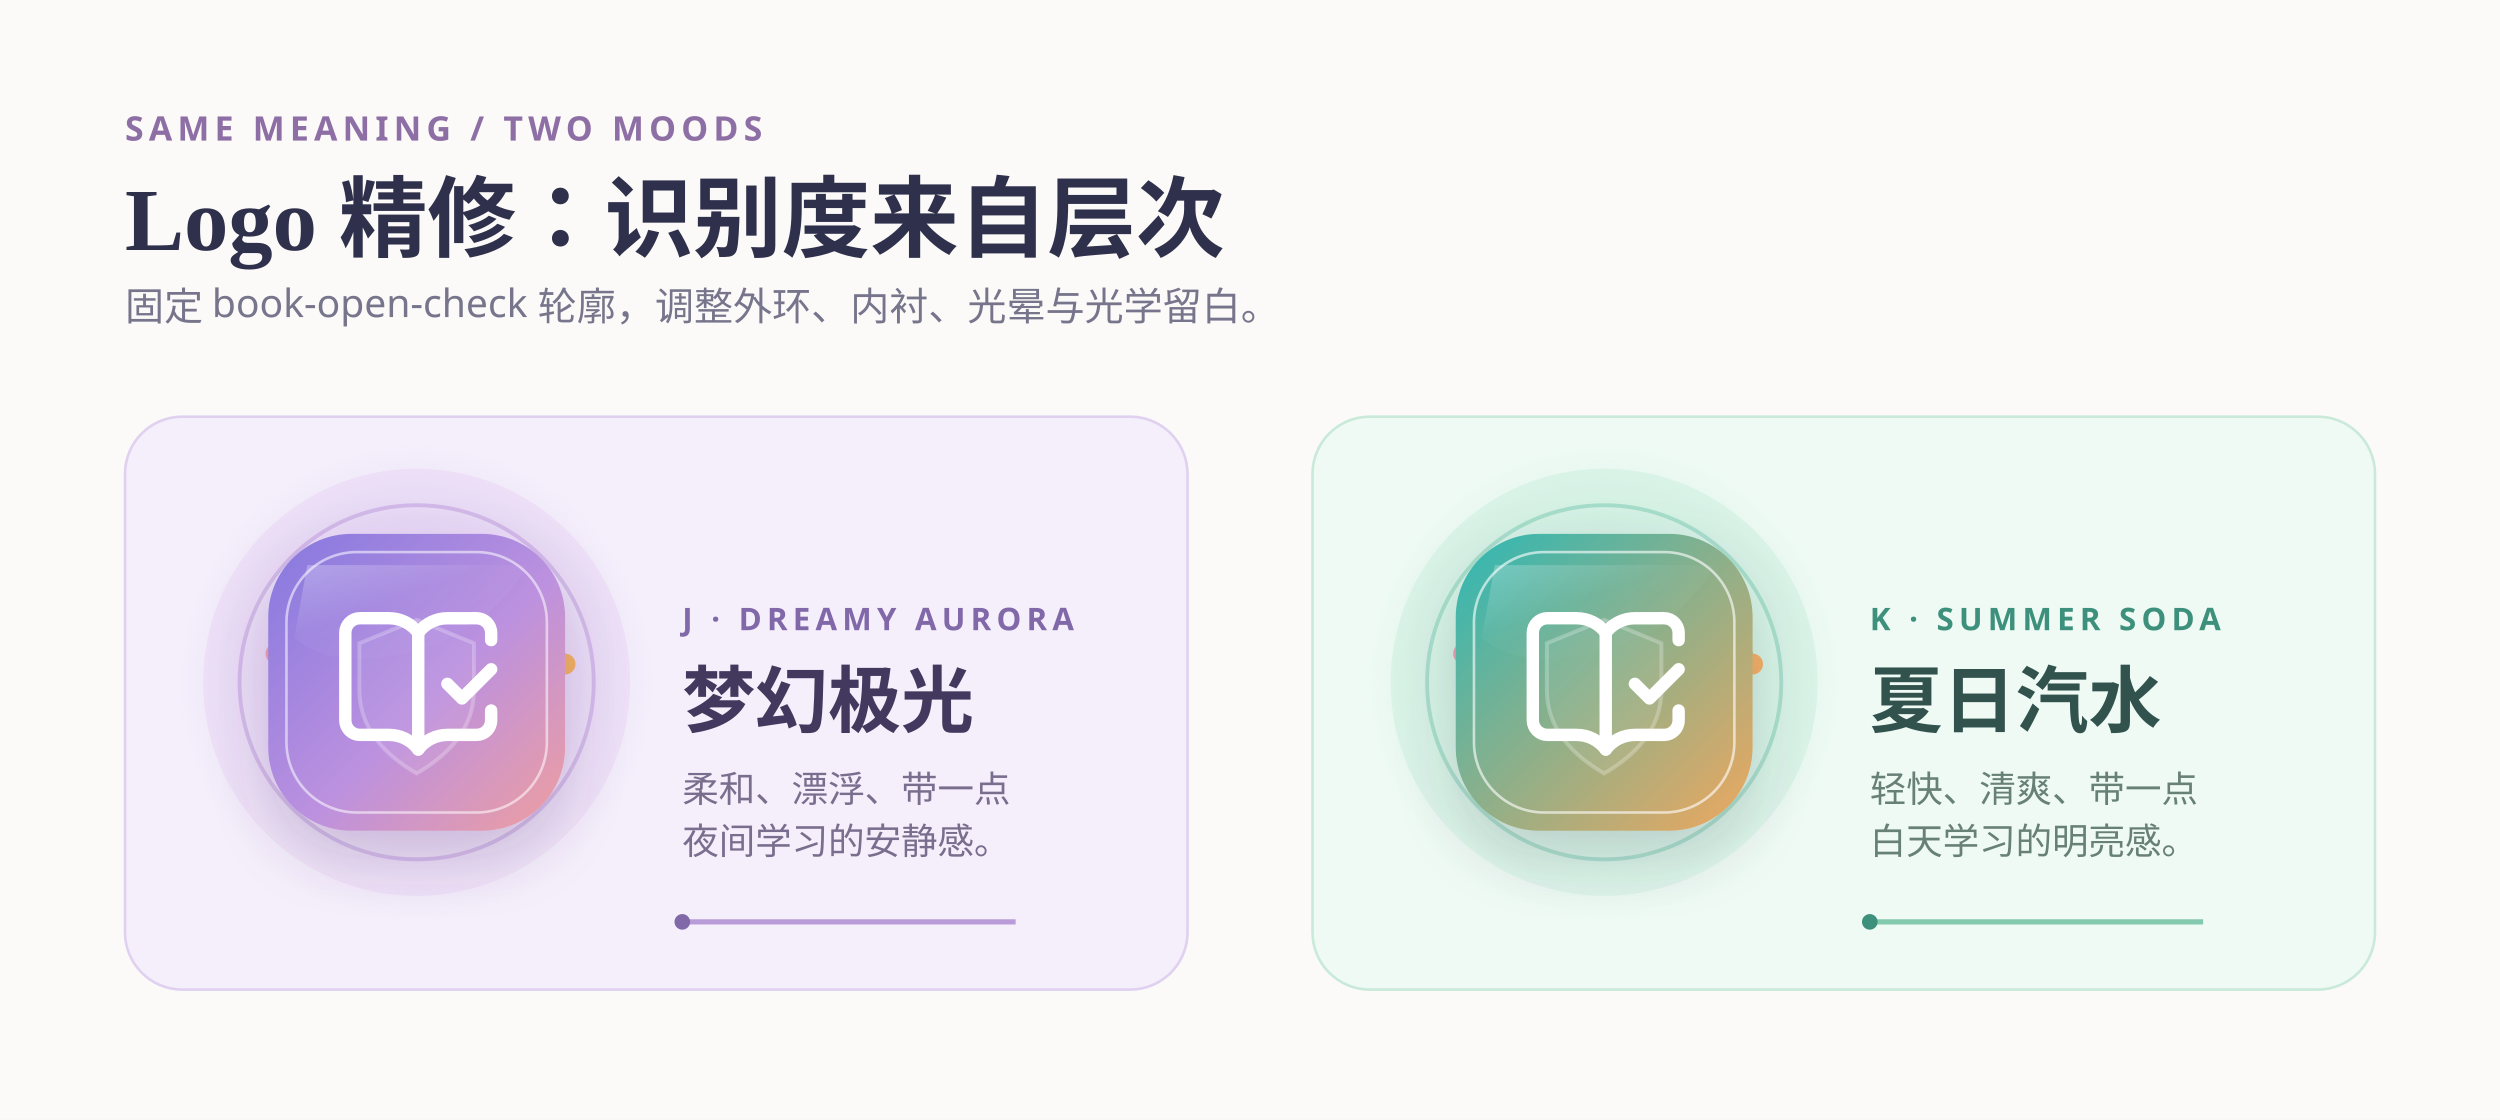
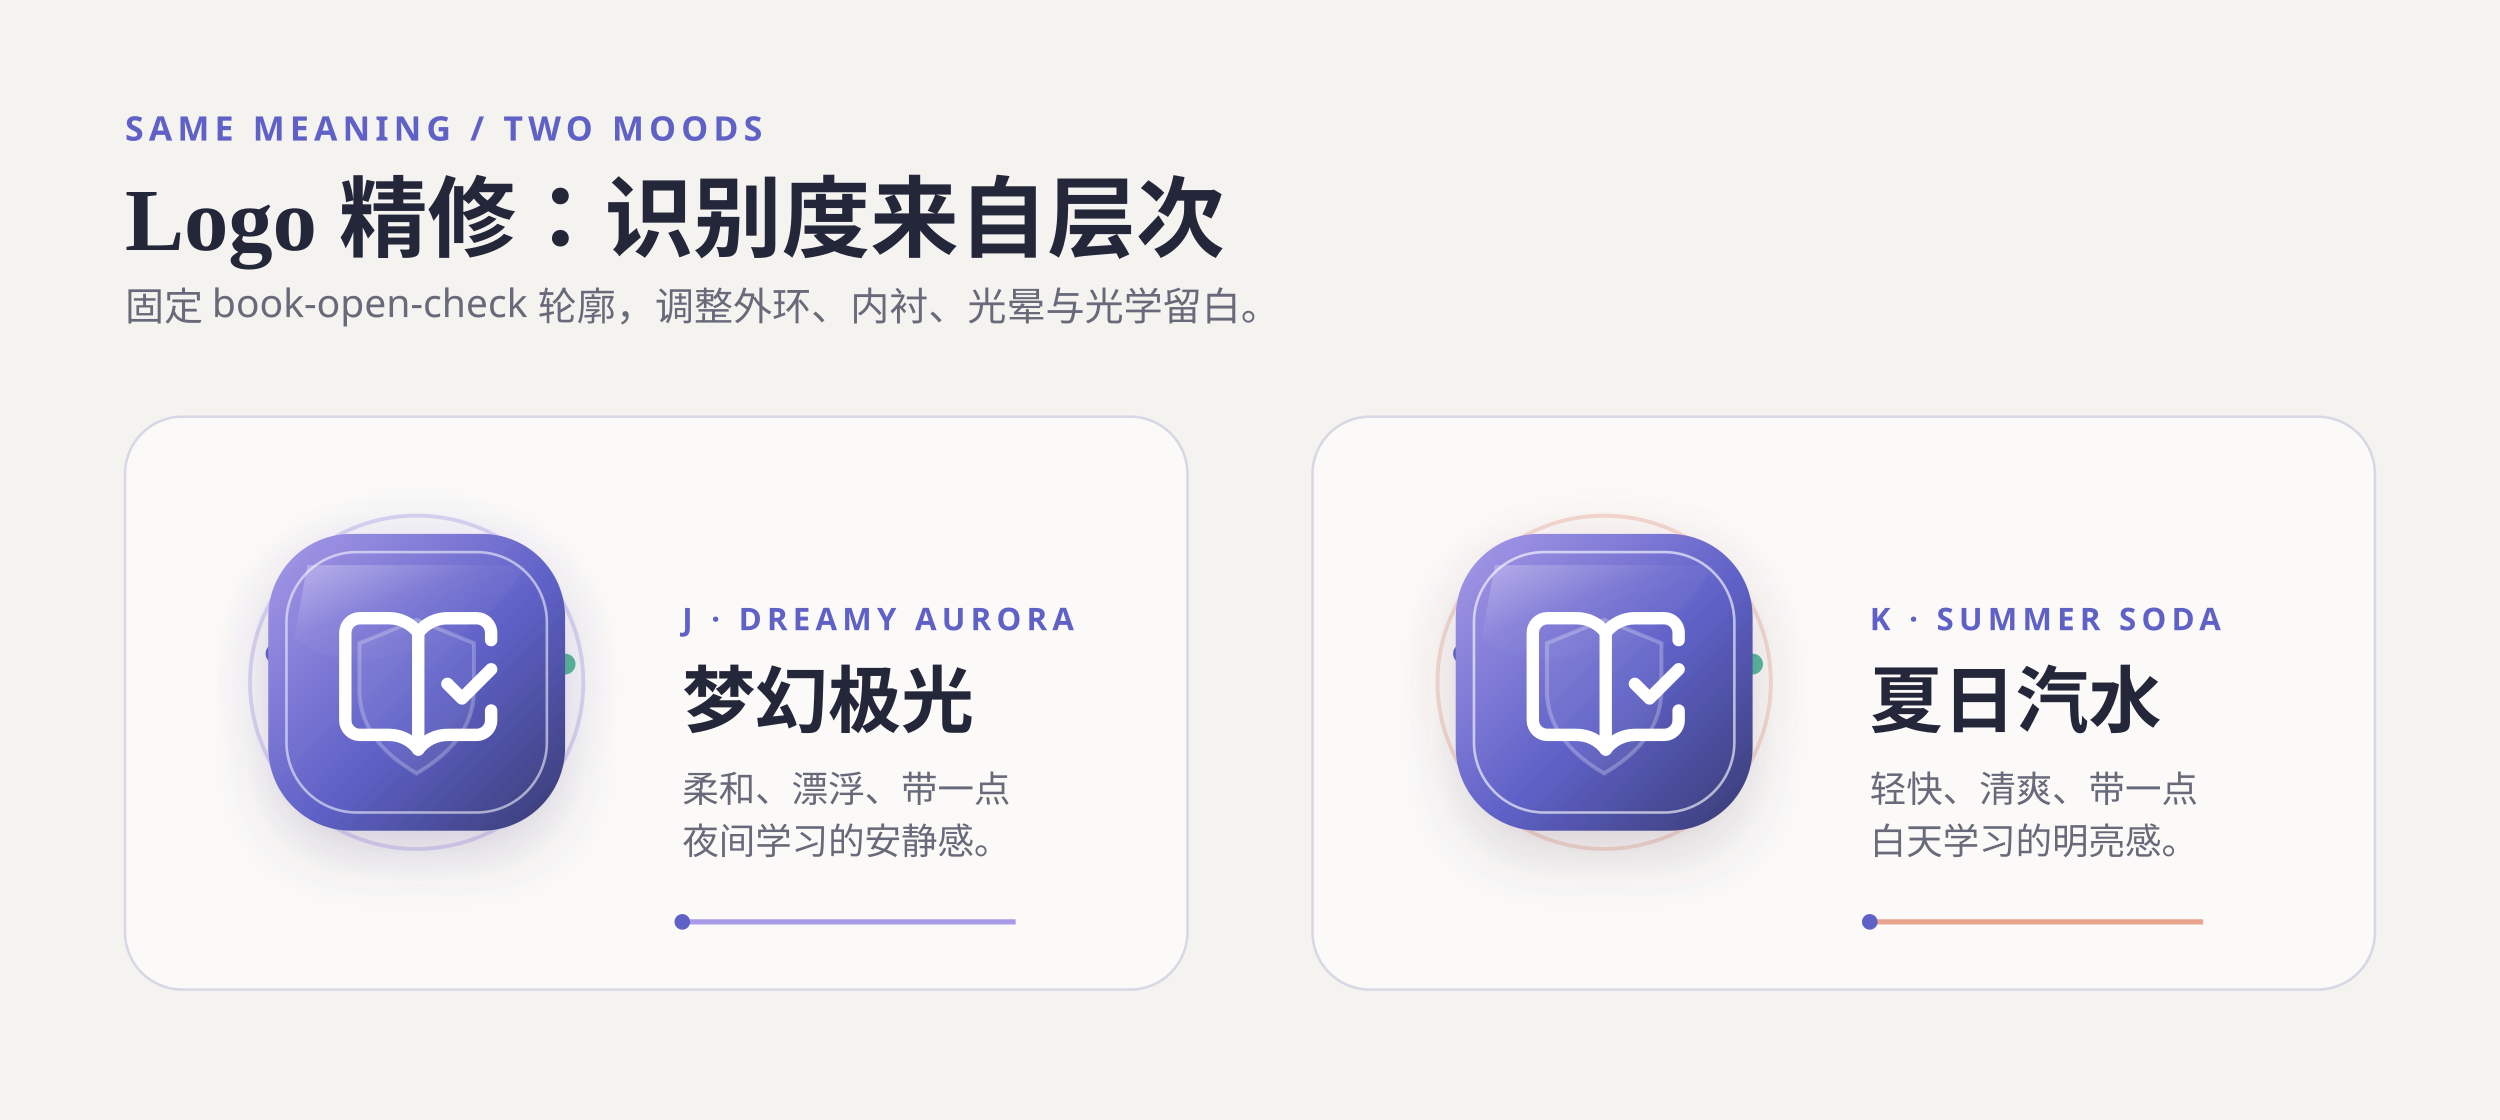
<svg xmlns="http://www.w3.org/2000/svg" width="960" height="430" viewBox="0 0 960 430" font-family="PingFang SC, Microsoft YaHei, sans-serif" role="img" aria-labelledby="title desc">
  <defs>
-     <linearGradient id="dreamTile" x1="0" y1="0" x2="1" y2="1">
-       <stop stop-color="#8578df" />
-       <stop offset=".55" stop-color="#bc91df" />
-       <stop offset="1" stop-color="#ef9e9e" />
+     <linearGradient id="brandTile" x1="0" y1="0" x2="1" y2="1">
+       <stop stop-color="#A79AE8" />
+       <stop offset=".55" stop-color="#5F61C7" />
+       <stop offset="1" stop-color="#383B73" />
    </linearGradient>
-     <linearGradient id="summerTile" x1="0" y1="0" x2="1" y2="1">
-       <stop stop-color="#2db8b5" />
-       <stop offset="1" stop-color="#efa75e" />
-     </linearGradient>
-     <radialGradient id="dreamBloom">
-       <stop stop-color="#b58ee3" stop-opacity=".46" />
-       <stop offset="1" stop-color="#b58ee3" stop-opacity="0" />
+     <radialGradient id="indigoBloom">
+       <stop stop-color="#A79AE8" stop-opacity=".34" />
+       <stop offset="1" stop-color="#A79AE8" stop-opacity="0" />
    </radialGradient>
-     <radialGradient id="summerBloom">
-       <stop stop-color="#8bdcc2" stop-opacity=".52" />
-       <stop offset="1" stop-color="#8bdcc2" stop-opacity="0" />
+     <radialGradient id="warmBloom">
+       <stop stop-color="#E8A38F" stop-opacity=".24" />
+       <stop offset="1" stop-color="#E8A38F" stop-opacity="0" />
    </radialGradient>
    <linearGradient id="gloss" x1="0" y1="0" x2="0.9" y2="1">
-       <stop stop-color="#fff" stop-opacity=".42" />
-       <stop offset=".42" stop-color="#fff" stop-opacity=".06" />
-       <stop offset="1" stop-color="#fff" stop-opacity="0" />
+       <stop stop-color="#FFFFFF" stop-opacity=".42" />
+       <stop offset=".42" stop-color="#FFFFFF" stop-opacity=".06" />
+       <stop offset="1" stop-color="#FFFFFF" stop-opacity="0" />
    </linearGradient>
    <filter id="logoShadow" x="-25%" y="-25%" width="150%" height="170%">
-       <feDropShadow dx="0" dy="10" stdDeviation="11" flood-color="#5b526b" flood-opacity=".18" />
+       <feDropShadow dx="0" dy="10" stdDeviation="11" flood-color="#54516F" flood-opacity=".18" />
    </filter>
  </defs>
-   <rect width="960" height="430" fill="#fbfaf8" />
-   <text x="48" y="54" font-size="13" font-weight="700" letter-spacing="2" fill="#8e6fa5">SAME MEANING / TWO MOODS</text>
-   <text x="48" y="96" font-family="Georgia, Times New Roman, serif" font-size="34" font-weight="700" fill="#2f304b">Logo 精修：识别度来自层次</text>
-   <text x="48" y="123" font-size="15" fill="#77758b">固定 book-open-check 轮廓，调整外环、内衬、光晕与光学留白。</text>
+   <rect width="960" height="430" fill="#F5F3F0" />
+   <text x="48" y="54" font-size="13" font-weight="700" letter-spacing="2" fill="#5F61C7">SAME MEANING / TWO MOODS</text>
+   <text x="48" y="96" font-family="Georgia, Times New Roman, serif" font-size="34" font-weight="700" fill="#24263A">Logo 精修：识别度来自层次</text>
+   <text x="48" y="123" font-size="15" fill="#686979">固定 book-open-check 轮廓，调整外环、内衬、光晕与光学留白。</text>
  <g transform="translate(48 160)" data-role="logo-variant" data-logo-intent="knowledge verification" data-logo-secondary-motif="chapter relationship + verification shield" data-icon-source="lucide" data-icon-name="book-open-check" data-icon-license="ISC">
-     <rect width="408" height="220" rx="22" fill="#f5effb" stroke="#dfd1ef" />
-     <circle cx="112" cy="102" r="92" fill="url(#dreamBloom)" />
-     <circle cx="112" cy="102" r="82" fill="#d5b7ed" fill-opacity=".2" />
-     <circle cx="112" cy="102" r="68" fill="none" stroke="#b58ed9" stroke-opacity=".44" stroke-width="1.5" />
-     <path d="M56 93c11-28 30-43 56-43s48 18 58 45" fill="none" stroke="#8b79d4" stroke-opacity=".44" stroke-width="1.5" stroke-linecap="round" />
-     <circle cx="58" cy="91" r="4" fill="#ef9cae" />
-     <circle cx="112" cy="50" r="4" fill="#7dc5b5" />
-     <circle cx="169" cy="95" r="4" fill="#f0ad63" />
-     <rect x="55" y="45" width="114" height="114" rx="32" fill="url(#dreamTile)" filter="url(#logoShadow)" />
-     <rect x="62" y="52" width="100" height="100" rx="27" fill="none" stroke="#fff" stroke-opacity=".55" />
+     <rect width="408" height="220" rx="22" fill="#FBFAF8" stroke="#D8D8E5" />
+     <circle cx="112" cy="102" r="78" fill="url(#indigoBloom)" />
+     <circle cx="112" cy="102" r="64" fill="none" stroke="#A79AE8" stroke-opacity=".38" stroke-width="1.5" />
+     <path d="M58 91 112 50 169 95" fill="none" stroke="#5F61C7" stroke-opacity=".34" stroke-width="1.5" stroke-linecap="round" stroke-linejoin="round" />
+     <circle cx="58" cy="91" r="4" fill="#5F61C7" />
+     <circle cx="112" cy="50" r="4" fill="#A79AE8" />
+     <circle cx="169" cy="95" r="4" fill="#56B59A" />
+     <rect x="55" y="45" width="114" height="114" rx="32" fill="url(#brandTile)" filter="url(#logoShadow)" />
+     <rect x="62" y="52" width="100" height="100" rx="27" fill="none" stroke="#FFFFFF" stroke-opacity=".55" />
    <path d="M70 57h84c-10 19-28 31-52 35-17 3-28 0-37-7Z" fill="url(#gloss)" opacity=".7" />
-     <path d="M112 78l22 9v18c0 15-10 25-22 32-12-7-22-17-22-32V87Z" fill="#fff" fill-opacity=".06" stroke="#fff" stroke-opacity=".24" stroke-width="1.5" />
-     <g data-role="logo-glyph" transform="translate(79 69) scale(2.8)" fill="none" stroke="#fff" stroke-width="1.7" stroke-linecap="round" stroke-linejoin="round">
+     <path d="M112 78l22 9v18c0 15-10 25-22 32-12-7-22-17-22-32V87Z" fill="#FFFFFF" fill-opacity=".06" stroke="#FFFFFF" stroke-opacity=".24" stroke-width="1.5" />
+     <g data-role="logo-glyph" transform="translate(79 69) scale(2.8)" fill="none" stroke="#FFFFFF" stroke-width="1.7" stroke-linecap="round" stroke-linejoin="round">
      <path d="M12 5v16" />
      <path d="m16 12 2 2 4-4" />
      <path d="M22 6V5a2 2 0 0 0-1.999-2L16 3.002A5 5 0 0 0 12 5a5 5 0 0 0-4-2H4a2 2 0 0 0-2 2v12a2 2 0 0 0 1.999 2H8a5 5 0 0 1 4 2 5 5 0 0 1 4-2h4.001A2 2 0 0 0 22 17v-1.344" />
    </g>
-     <text x="214" y="82" font-size="12" font-weight="700" letter-spacing="2" fill="#8068a9">J · DREAMY AURORA</text>
-     <text x="214" y="119" font-family="Georgia, Times New Roman, serif" font-size="28" font-weight="700" fill="#43395e">梦幻极光</text>
-     <text x="214" y="148" font-size="14" fill="#796e8d">柔和、漂浮、带一点</text>
-     <text x="214" y="168" font-size="14" fill="#796e8d">夜间学习的安静感。</text>
-     <path d="M214 194h128" stroke="#b89bd7" stroke-width="2" />
-     <circle cx="214" cy="194" r="3" fill="#8068a9" />
+     <text x="214" y="82" font-size="12" font-weight="700" letter-spacing="2" fill="#5F61C7">J · DREAMY AURORA</text>
+     <text x="214" y="119" font-family="Georgia, Times New Roman, serif" font-size="28" font-weight="700" fill="#24263A">梦幻极光</text>
+     <text x="214" y="148" font-size="14" fill="#686979">柔和、漂浮、带一点</text>
+     <text x="214" y="168" font-size="14" fill="#686979">夜间学习的安静感。</text>
+     <path d="M214 194h128" stroke="#A79AE8" stroke-width="2" />
+     <circle cx="214" cy="194" r="3" fill="#5F61C7" />
  </g>
  <g transform="translate(504 160)" data-role="logo-variant" data-logo-intent="knowledge verification" data-logo-secondary-motif="chapter relationship + verification shield" data-icon-source="lucide" data-icon-name="book-open-check" data-icon-license="ISC">
-     <rect width="408" height="220" rx="22" fill="#effaf4" stroke="#c9e9d9" />
-     <circle cx="112" cy="102" r="92" fill="url(#summerBloom)" />
-     <circle cx="112" cy="102" r="82" fill="#aee5cb" fill-opacity=".25" />
-     <circle cx="112" cy="102" r="68" fill="none" stroke="#73c6ad" stroke-opacity=".48" stroke-width="1.5" />
-     <path d="M56 93c11-28 30-43 56-43s48 18 58 45" fill="none" stroke="#4b9b92" stroke-opacity=".48" stroke-width="1.5" stroke-linecap="round" />
-     <circle cx="58" cy="91" r="4" fill="#ef9cae" />
-     <circle cx="112" cy="50" r="4" fill="#7a70cc" />
-     <circle cx="169" cy="95" r="4" fill="#f0ad63" />
-     <rect x="55" y="45" width="114" height="114" rx="32" fill="url(#summerTile)" filter="url(#logoShadow)" />
-     <rect x="62" y="52" width="100" height="100" rx="27" fill="none" stroke="#fff" stroke-opacity=".62" />
+     <rect width="408" height="220" rx="22" fill="#FBFAF8" stroke="#D8D8E5" />
+     <circle cx="112" cy="102" r="78" fill="url(#warmBloom)" />
+     <circle cx="112" cy="102" r="64" fill="none" stroke="#E8A38F" stroke-opacity=".38" stroke-width="1.5" />
+     <path d="M58 91 112 50 169 95" fill="none" stroke="#5F61C7" stroke-opacity=".34" stroke-width="1.5" stroke-linecap="round" stroke-linejoin="round" />
+     <circle cx="58" cy="91" r="4" fill="#5F61C7" />
+     <circle cx="112" cy="50" r="4" fill="#A79AE8" />
+     <circle cx="169" cy="95" r="4" fill="#56B59A" />
+     <rect x="55" y="45" width="114" height="114" rx="32" fill="url(#brandTile)" filter="url(#logoShadow)" />
+     <rect x="62" y="52" width="100" height="100" rx="27" fill="none" stroke="#FFFFFF" stroke-opacity=".62" />
    <path d="M70 57h84c-10 19-28 31-52 35-17 3-28 0-37-7Z" fill="url(#gloss)" opacity=".62" />
-     <path d="M112 78l22 9v18c0 15-10 25-22 32-12-7-22-17-22-32V87Z" fill="#fff" fill-opacity=".06" stroke="#fff" stroke-opacity=".25" stroke-width="1.5" />
-     <g data-role="logo-glyph" transform="translate(79 69) scale(2.8)" fill="none" stroke="#fff" stroke-width="1.7" stroke-linecap="round" stroke-linejoin="round">
+     <path d="M112 78l22 9v18c0 15-10 25-22 32-12-7-22-17-22-32V87Z" fill="#FFFFFF" fill-opacity=".06" stroke="#FFFFFF" stroke-opacity=".25" stroke-width="1.5" />
+     <g data-role="logo-glyph" transform="translate(79 69) scale(2.8)" fill="none" stroke="#FFFFFF" stroke-width="1.7" stroke-linecap="round" stroke-linejoin="round">
      <path d="M12 5v16" />
      <path d="m16 12 2 2 4-4" />
      <path d="M22 6V5a2 2 0 0 0-1.999-2L16 3.002A5 5 0 0 0 12 5a5 5 0 0 0-4-2H4a2 2 0 0 0-2 2v12a2 2 0 0 0 1.999 2H8a5 5 0 0 1 4 2 5 5 0 0 1 4-2h4.001A2 2 0 0 0 22 17v-1.344" />
    </g>
-     <text x="214" y="82" font-size="12" font-weight="700" letter-spacing="2" fill="#3d907b">K · SUMMER SODA</text>
-     <text x="214" y="119" font-family="Georgia, Times New Roman, serif" font-size="28" font-weight="700" fill="#31524d">夏日汽水</text>
-     <text x="214" y="148" font-size="14" fill="#678078">轻快、清爽、带一点</text>
-     <text x="214" y="168" font-size="14" fill="#678078">白天学习的明亮感。</text>
-     <path d="M214 194h128" stroke="#83c9ad" stroke-width="2" />
-     <circle cx="214" cy="194" r="3" fill="#3d907b" />
+     <text x="214" y="82" font-size="12" font-weight="700" letter-spacing="2" fill="#5F61C7">K · SUMMER SODA</text>
+     <text x="214" y="119" font-family="Georgia, Times New Roman, serif" font-size="28" font-weight="700" fill="#24263A">夏日汽水</text>
+     <text x="214" y="148" font-size="14" fill="#686979">轻快、清爽、带一点</text>
+     <text x="214" y="168" font-size="14" fill="#686979">白天学习的明亮感。</text>
+     <path d="M214 194h128" stroke="#E8A38F" stroke-width="2" />
+     <circle cx="214" cy="194" r="3" fill="#5F61C7" />
  </g>
</svg>
